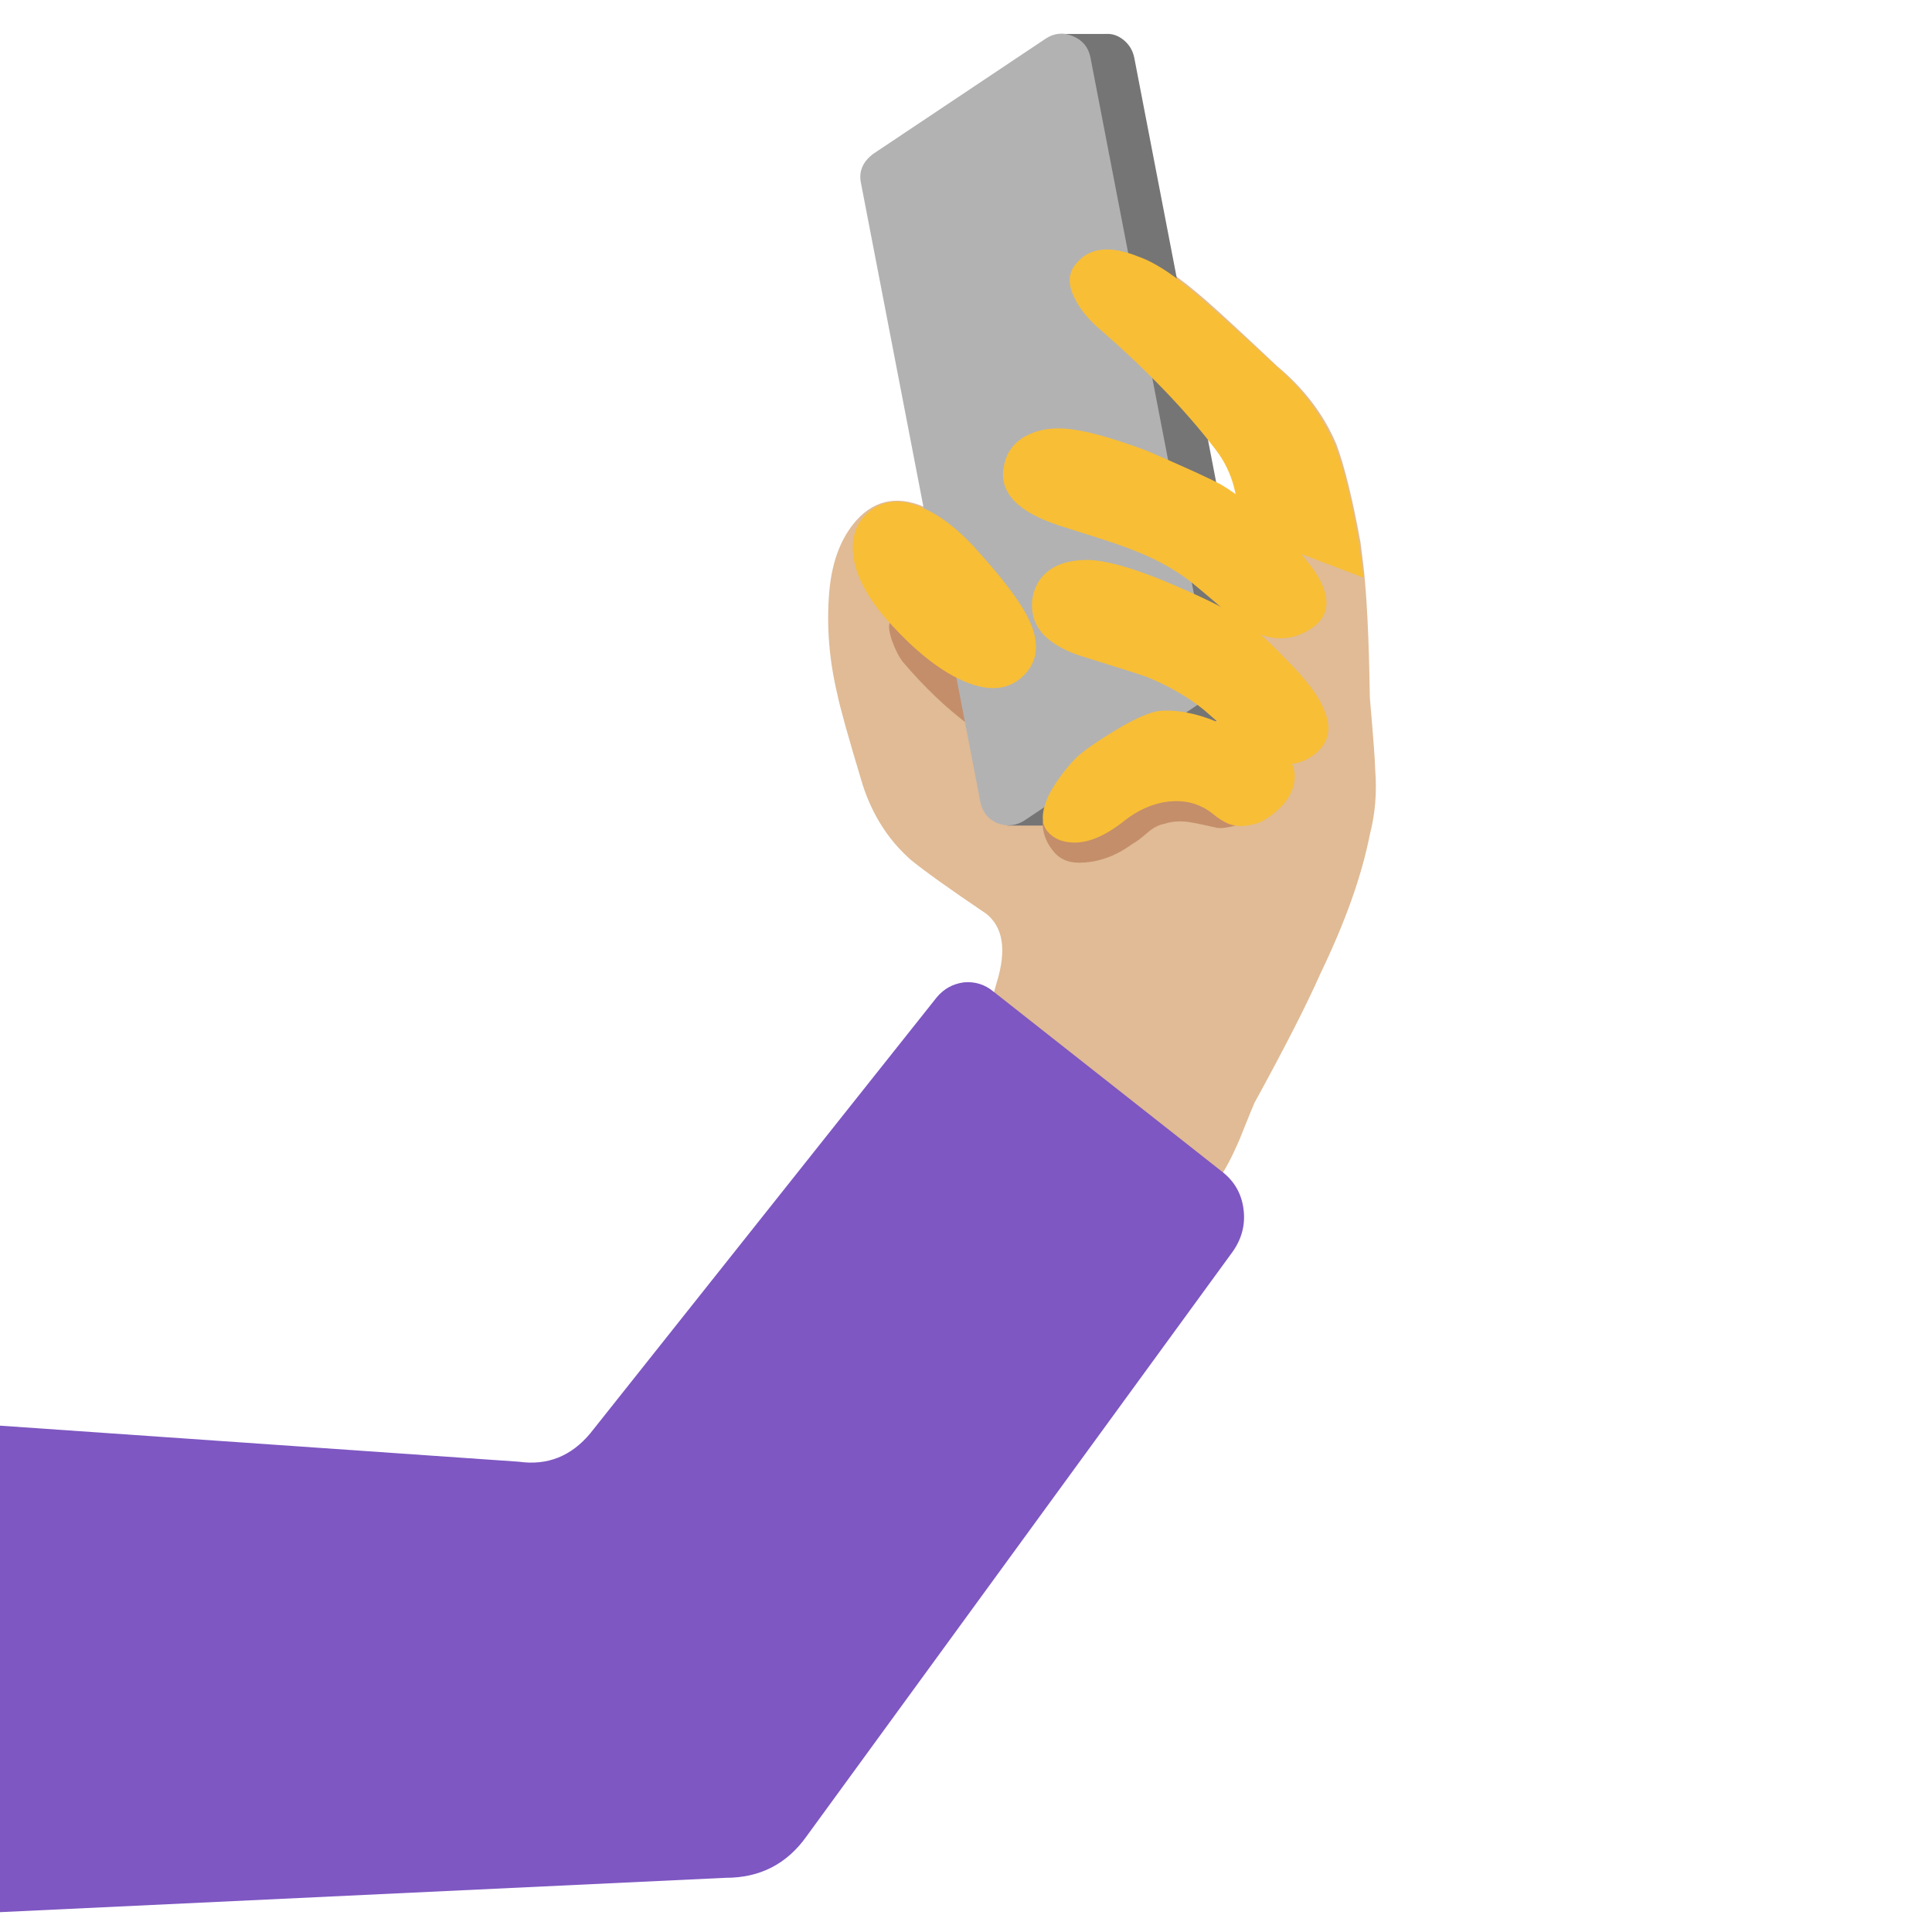
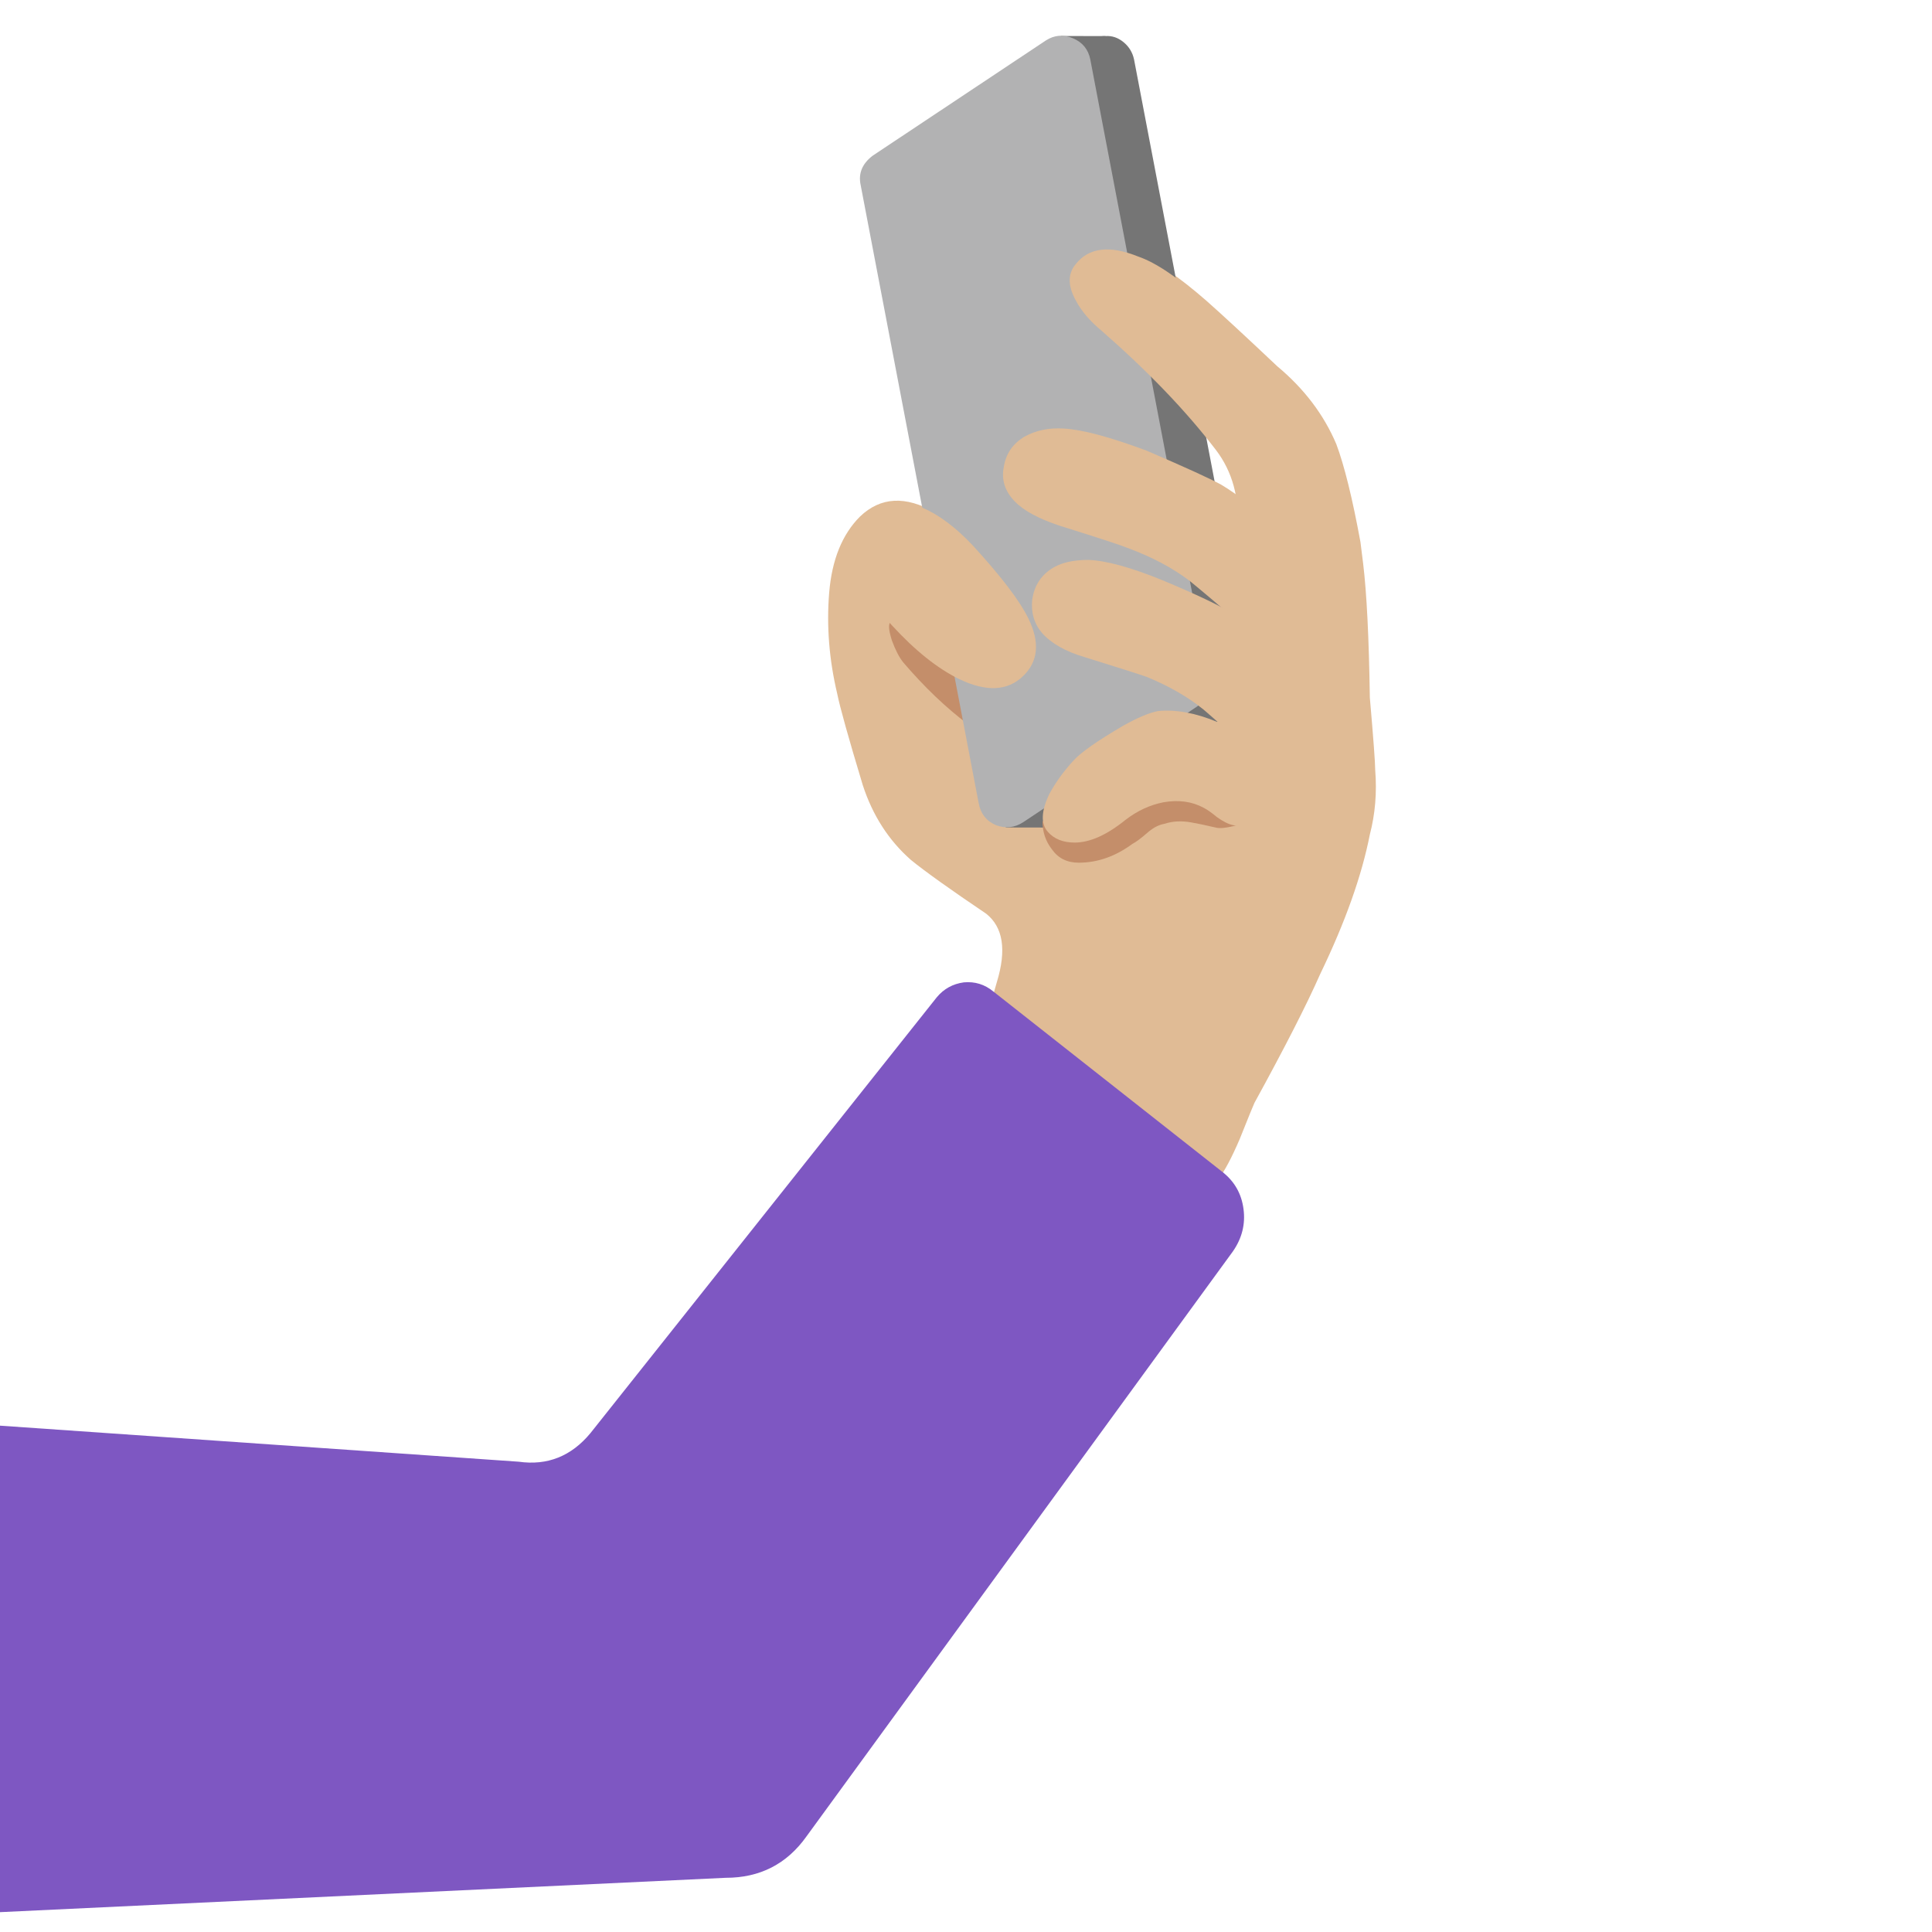
<svg xmlns="http://www.w3.org/2000/svg" xmlns:xlink="http://www.w3.org/1999/xlink" preserveAspectRatio="none" viewBox="0 0 72 72">
  <defs>
    <path id="a" fill="#E0BB95" d="M44.95 11.2q-1.55-1.35-2.5-1.7-1.6-.65-2.35.3t.95 2.5q2.5 2.15 4.3 4.4.9 1.2.8 3.2-.1 1.35-1.3 2.45-1.15 1.1-2.95 1.55-2 .5-3.15-.35-.65-.5-1.85-2.25-1.15-1.65-2.05-2.2-1.65-.95-2.8.15-1 1-1.15 2.85-.15 1.85.3 3.75.15.75.95 3.4.55 1.7 1.8 2.8.8.65 2.8 2 .95.75.4 2.55-.65 2.2-.3 3.15.4 1.1 2.05 2.2.9.55 2.65 1.6.9.7 2.25.8 1.25.1 1.6-.4.35-.45.8-1.5.5-1.25.55-1.35 1.7-3.1 2.45-4.8 1.4-2.9 1.85-5.2.3-1.15.2-2.4 0-.4-.2-2.7-.05-3.35-.25-5l-.1-.8q-.45-2.45-.9-3.65-.7-1.65-2.2-2.9-1.8-1.7-2.65-2.45z" />
    <path id="b" fill="#C48E6A" d="M64.55 44.5q-.6-.15-1.25-.6-.05-.05-1.05-.9-1.5-1.25-3.15-1.9-.3.15.05 1.25.35.95.75 1.45 2.1 2.45 4.3 4.1.15.1.35-3.4z" />
    <path id="c" fill="#757575" d="M82.2 46.7q1.05-.65.85-1.95L75.15 3.8q-.15-.7-.7-1.15-.55-.45-1.2-.4-.6 0-1.05.3L60.75 10.2q-1.05.75-.8 1.95L67.8 53.1q.2 1.05 1.15 1.45.95.35 1.8-.2L82.2 46.7z" />
    <path id="d" fill="#757575" d="M73.25 6V2.25H70.3V6h2.95z" />
    <path id="e" fill="#757575" d="M69.75 54.7v-3.75h-3v3.75h3z" />
    <path id="f" fill="#B2B2B3" d="M57.85 10.2q-1.05.8-.8 1.95l7.9 40.95q.2 1.05 1.15 1.45.95.35 1.8-.2l11.45-7.65q1.05-.7.8-1.95L72.25 3.8q-.2-1-1.15-1.4-.95-.4-1.8.15L57.85 10.2z" />
    <path id="g" fill="#7E57C2" d="M82.5 80q-.2-1.55-1.45-2.5L65.9 65.6q-.85-.7-1.95-.6-1.1.15-1.8 1l-22.9 28.9q-1.9 2.3-4.75 1.9L0 94.45v32.25l48.25-2.35q3.4 0 5.35-2.75l28.2-38.8q.9-1.3.7-2.8z" />
-     <path id="h" fill="#F8BE36" d="M86.65 41.7q2-1.1.9-3.3-.55-1.15-2.6-3.2-2.3-2.2-4-3.2-1.1-.6-4.95-2.25-3.65-1.35-5.45-1.45-1.5-.1-2.65.55-1.15.7-1.35 2-.25 1.25.7 2.25.9.95 3.05 1.65 3.85 1.2 4.45 1.45 2.45.9 4.15 2.2 1.05.85 3.5 2.95 2.3 1.45 4.25.35z" />
-     <path id="i" fill="#F8BE36" d="M85.3 43.6q-2.2-2.3-3.65-3.1-1.2-.75-4.55-2.15-3.2-1.3-4.95-1.35-1.55 0-2.45.6-1.05.7-1.25 2-.15 1.3.65 2.25.95 1.05 2.85 1.6 3.4 1.05 4.1 1.3 2.2.9 3.75 2.15 1 .85 3.2 2.85 2.1 1.4 3.9.3 1.85-1.2.8-3.35-.55-1.25-2.4-3.1z" />
-     <path id="j" fill="#F8BE36" d="M56.6 36.85q.35 2.15 2.55 4.5 2.3 2.5 4.45 3.55 2.7 1.3 4.25-.2 1.5-1.45.35-3.8-.85-1.75-3.7-4.85-1.7-1.8-3.35-2.5-1.95-.85-3.35.15-1.5 1.1-1.2 3.15z" />
-     <path id="k" fill="#F8BE36" d="M82.05 35l8.35 3.15-.3-2.25q-.75-4.35-1.6-6.5-1.25-2.95-3.85-5.2-3.2-2.95-4.75-4.3-2.7-2.4-4.45-3-2.85-1.15-4.15.5-.8.95 0 2.4.55 1.05 1.7 2 4.65 4.05 7.6 7.9 1.65 2.15 1.45 5.3z" />
+     <path id="h" fill="#E0BB95" d="M86.65 41.7q2-1.1.9-3.3-.55-1.15-2.6-3.2-2.3-2.2-4-3.2-1.1-.6-4.95-2.25-3.65-1.35-5.45-1.45-1.5-.1-2.65.55-1.15.7-1.35 2-.25 1.25.7 2.25.9.95 3.05 1.65 3.85 1.2 4.45 1.45 2.45.9 4.15 2.2 1.05.85 3.5 2.95 2.3 1.45 4.25.35z" />
+     <path id="i" fill="#E0BB95" d="M85.3 43.6q-2.2-2.3-3.65-3.1-1.2-.75-4.55-2.15-3.2-1.3-4.95-1.35-1.55 0-2.45.6-1.05.7-1.25 2-.15 1.3.65 2.25.95 1.05 2.85 1.6 3.4 1.05 4.1 1.3 2.2.9 3.75 2.15 1 .85 3.2 2.85 2.1 1.4 3.9.3 1.85-1.2.8-3.35-.55-1.25-2.4-3.1z" />
+     <path id="j" fill="#E0BB95" d="M56.6 36.85q.35 2.15 2.55 4.5 2.3 2.5 4.45 3.55 2.7 1.3 4.25-.2 1.5-1.45.35-3.8-.85-1.75-3.7-4.85-1.7-1.8-3.35-2.5-1.95-.85-3.35.15-1.5 1.1-1.2 3.15z" />
+     <path id="k" fill="#E0BB95" d="M82.05 35l8.35 3.15-.3-2.25q-.75-4.35-1.6-6.5-1.25-2.95-3.85-5.2-3.2-2.95-4.75-4.3-2.7-2.4-4.45-3-2.85-1.15-4.15.5-.8.95 0 2.4.55 1.05 1.7 2 4.65 4.05 7.6 7.9 1.65 2.15 1.45 5.3z" />
    <path id="l" fill="#C48E6A" d="M45.35 30.25q-.55-.25-.95-.4-.7-.25-1.35-.05-.55.2-1.3.7-.7.5-1.1.6-.35.1-.95-.15-.65-.3-.85-.35 0 .6.35 1.05.35.5 1 .5 1.05 0 2-.7.2-.1.6-.45.3-.25.6-.3.45-.15 1-.05.3.05.95.2.25.05.95-.15-.35-.15-.95-.45z" />
-     <path id="m" fill="#F8BE36" d="M48.25 28.95q0-.55-.3-.6-.45-.2-1.3-.7-.9-.55-1.3-.75-1.2-.5-2.2-.4-.5.1-1.3.55-1.45.85-1.85 1.3-.55.6-.9 1.25-.45.95-.05 1.4.35.4 1 .4.85 0 1.9-.85.65-.5 1.4-.65.85-.15 1.5.2.2.1.5.35.35.25.6.3.4.1 1-.1.5-.25.9-.7.4-.5.4-1z" />
+     <path id="m" fill="#E0BB95" d="M48.25 28.95q0-.55-.3-.6-.45-.2-1.3-.7-.9-.55-1.3-.75-1.2-.5-2.2-.4-.5.1-1.3.55-1.45.85-1.85 1.3-.55.6-.9 1.25-.45.95-.05 1.4.35.4 1 .4.85 0 1.9-.85.65-.5 1.4-.65.85-.15 1.5.2.2.1.5.35.35.25.6.3.4.1 1-.1.5-.25.9-.7.4-.5.4-1z" />
  </defs>
  <use xlink:href="#a" />
  <use transform="rotate(.078) scale(.56247)" xlink:href="#b" />
-   <use transform="scale(.56245)" xlink:href="#c" />
-   <use transform="scale(.56245)" xlink:href="#d" />
-   <use transform="scale(.56245)" xlink:href="#e" />
-   <use transform="scale(.56245)" xlink:href="#f" />
+   <use transform="rotate(.11) scale(.56244)" xlink:href="#c" />
+   <use transform="rotate(.11) scale(.56244)" xlink:href="#d" />
+   <use transform="rotate(.11) scale(.56244)" xlink:href="#e" />
+   <use transform="rotate(.11) scale(.56244)" xlink:href="#f" />
  <use transform="rotate(.078) scale(.56247)" xlink:href="#g" />
  <use transform="rotate(.078) scale(.56247)" xlink:href="#h" />
  <use transform="rotate(.078) scale(.56247)" xlink:href="#i" />
  <use transform="rotate(.078) scale(.56247)" xlink:href="#j" />
  <use transform="rotate(.078) scale(.56247)" xlink:href="#k" />
  <use xlink:href="#l" />
  <use xlink:href="#m" />
</svg>
